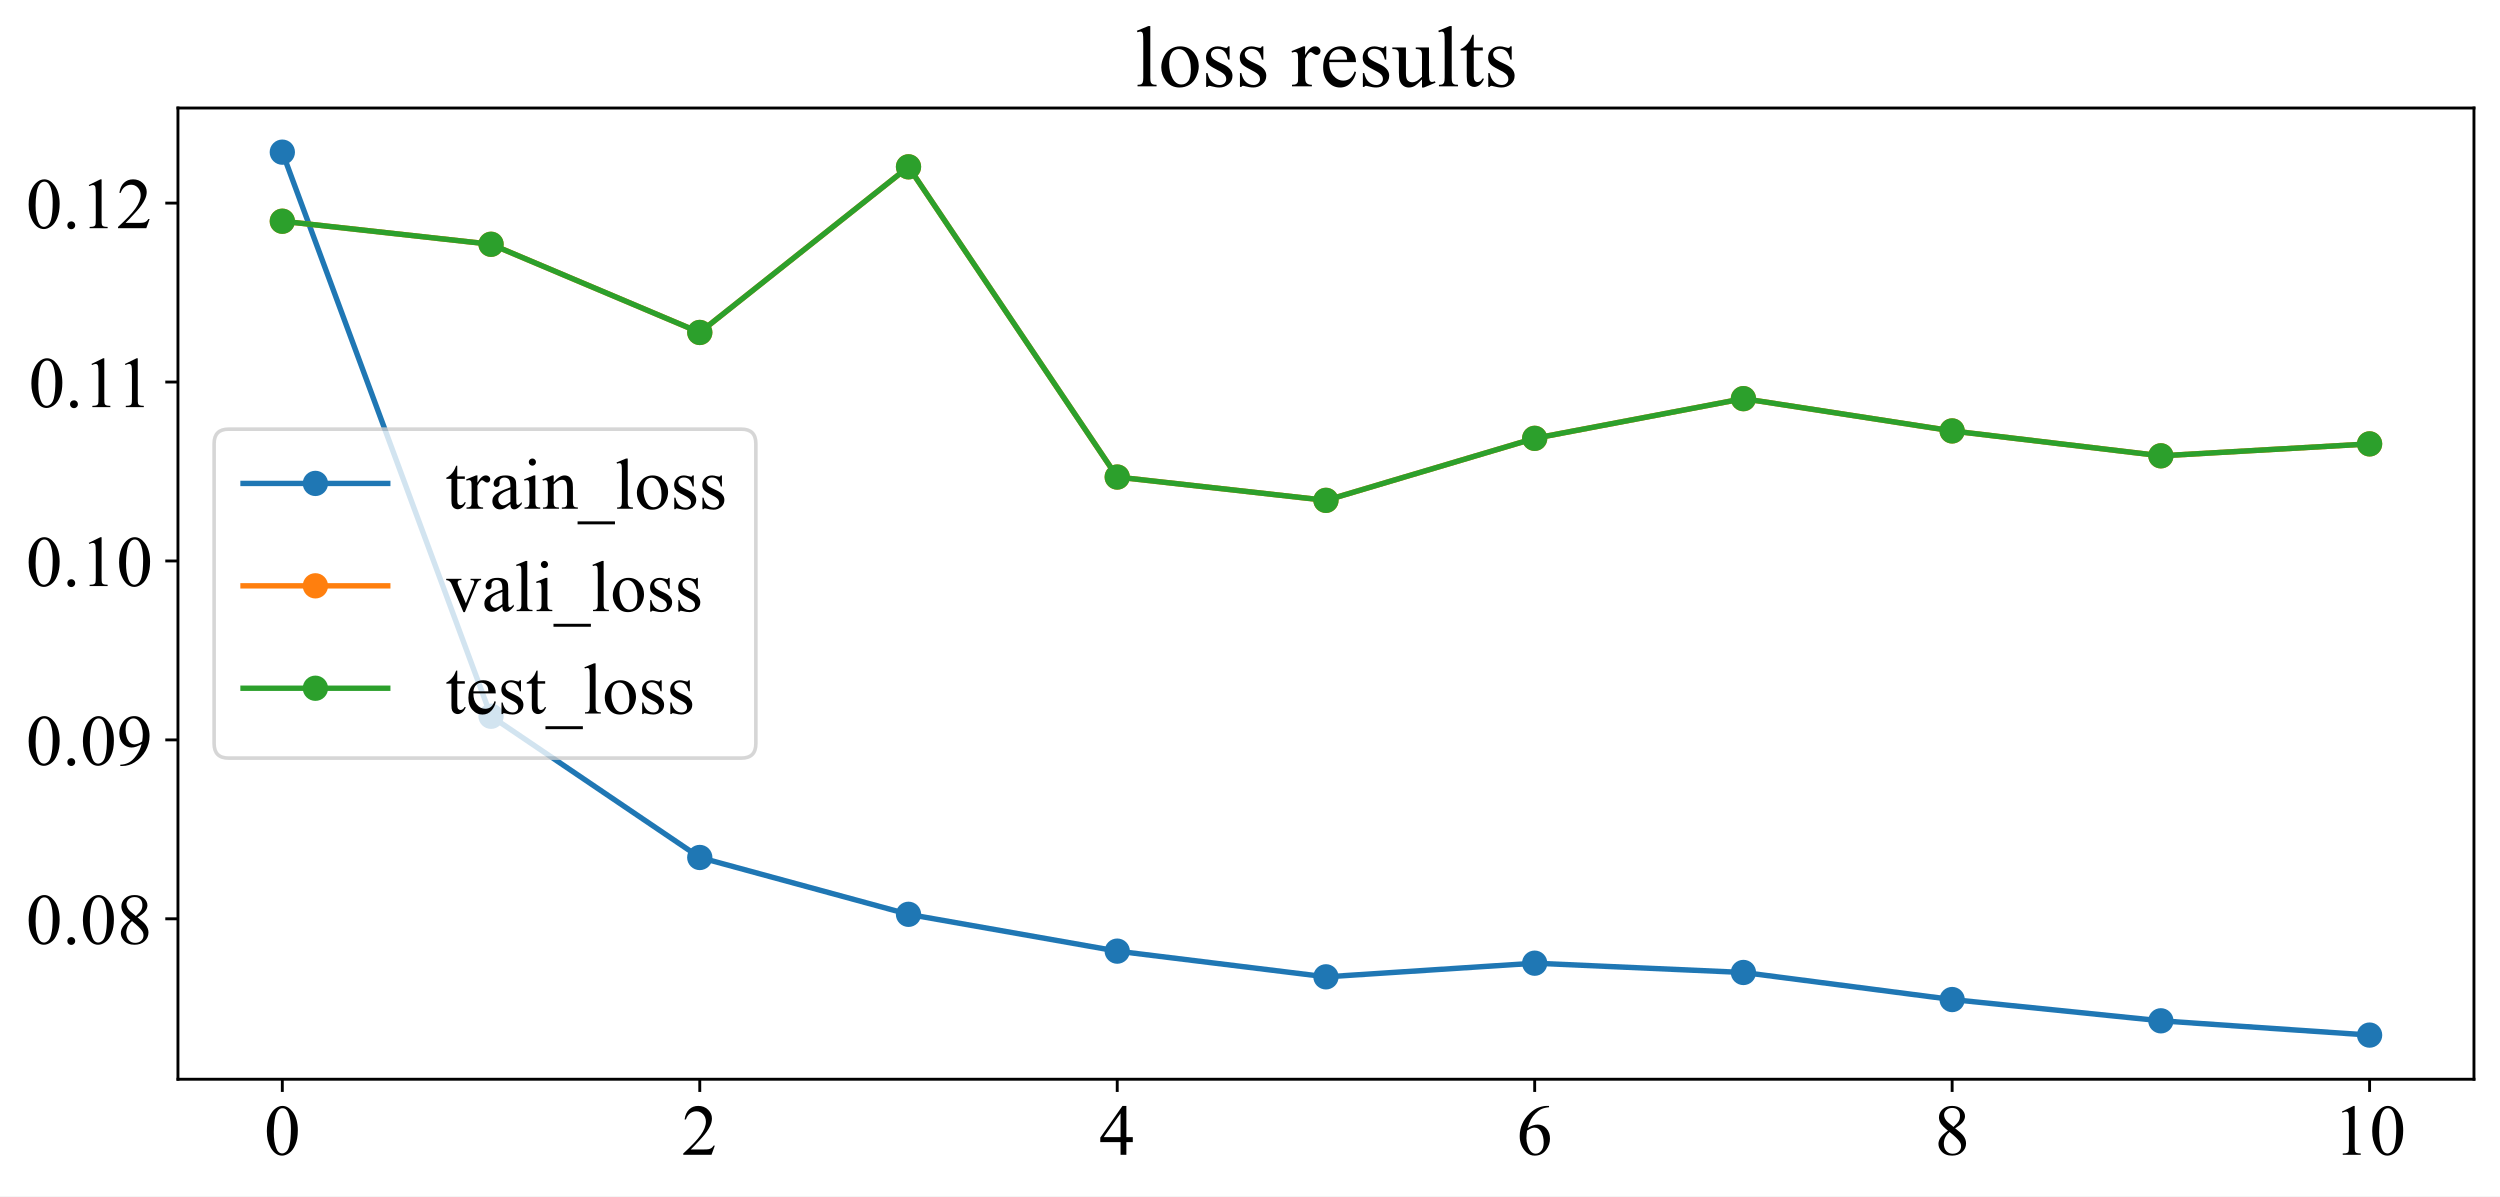
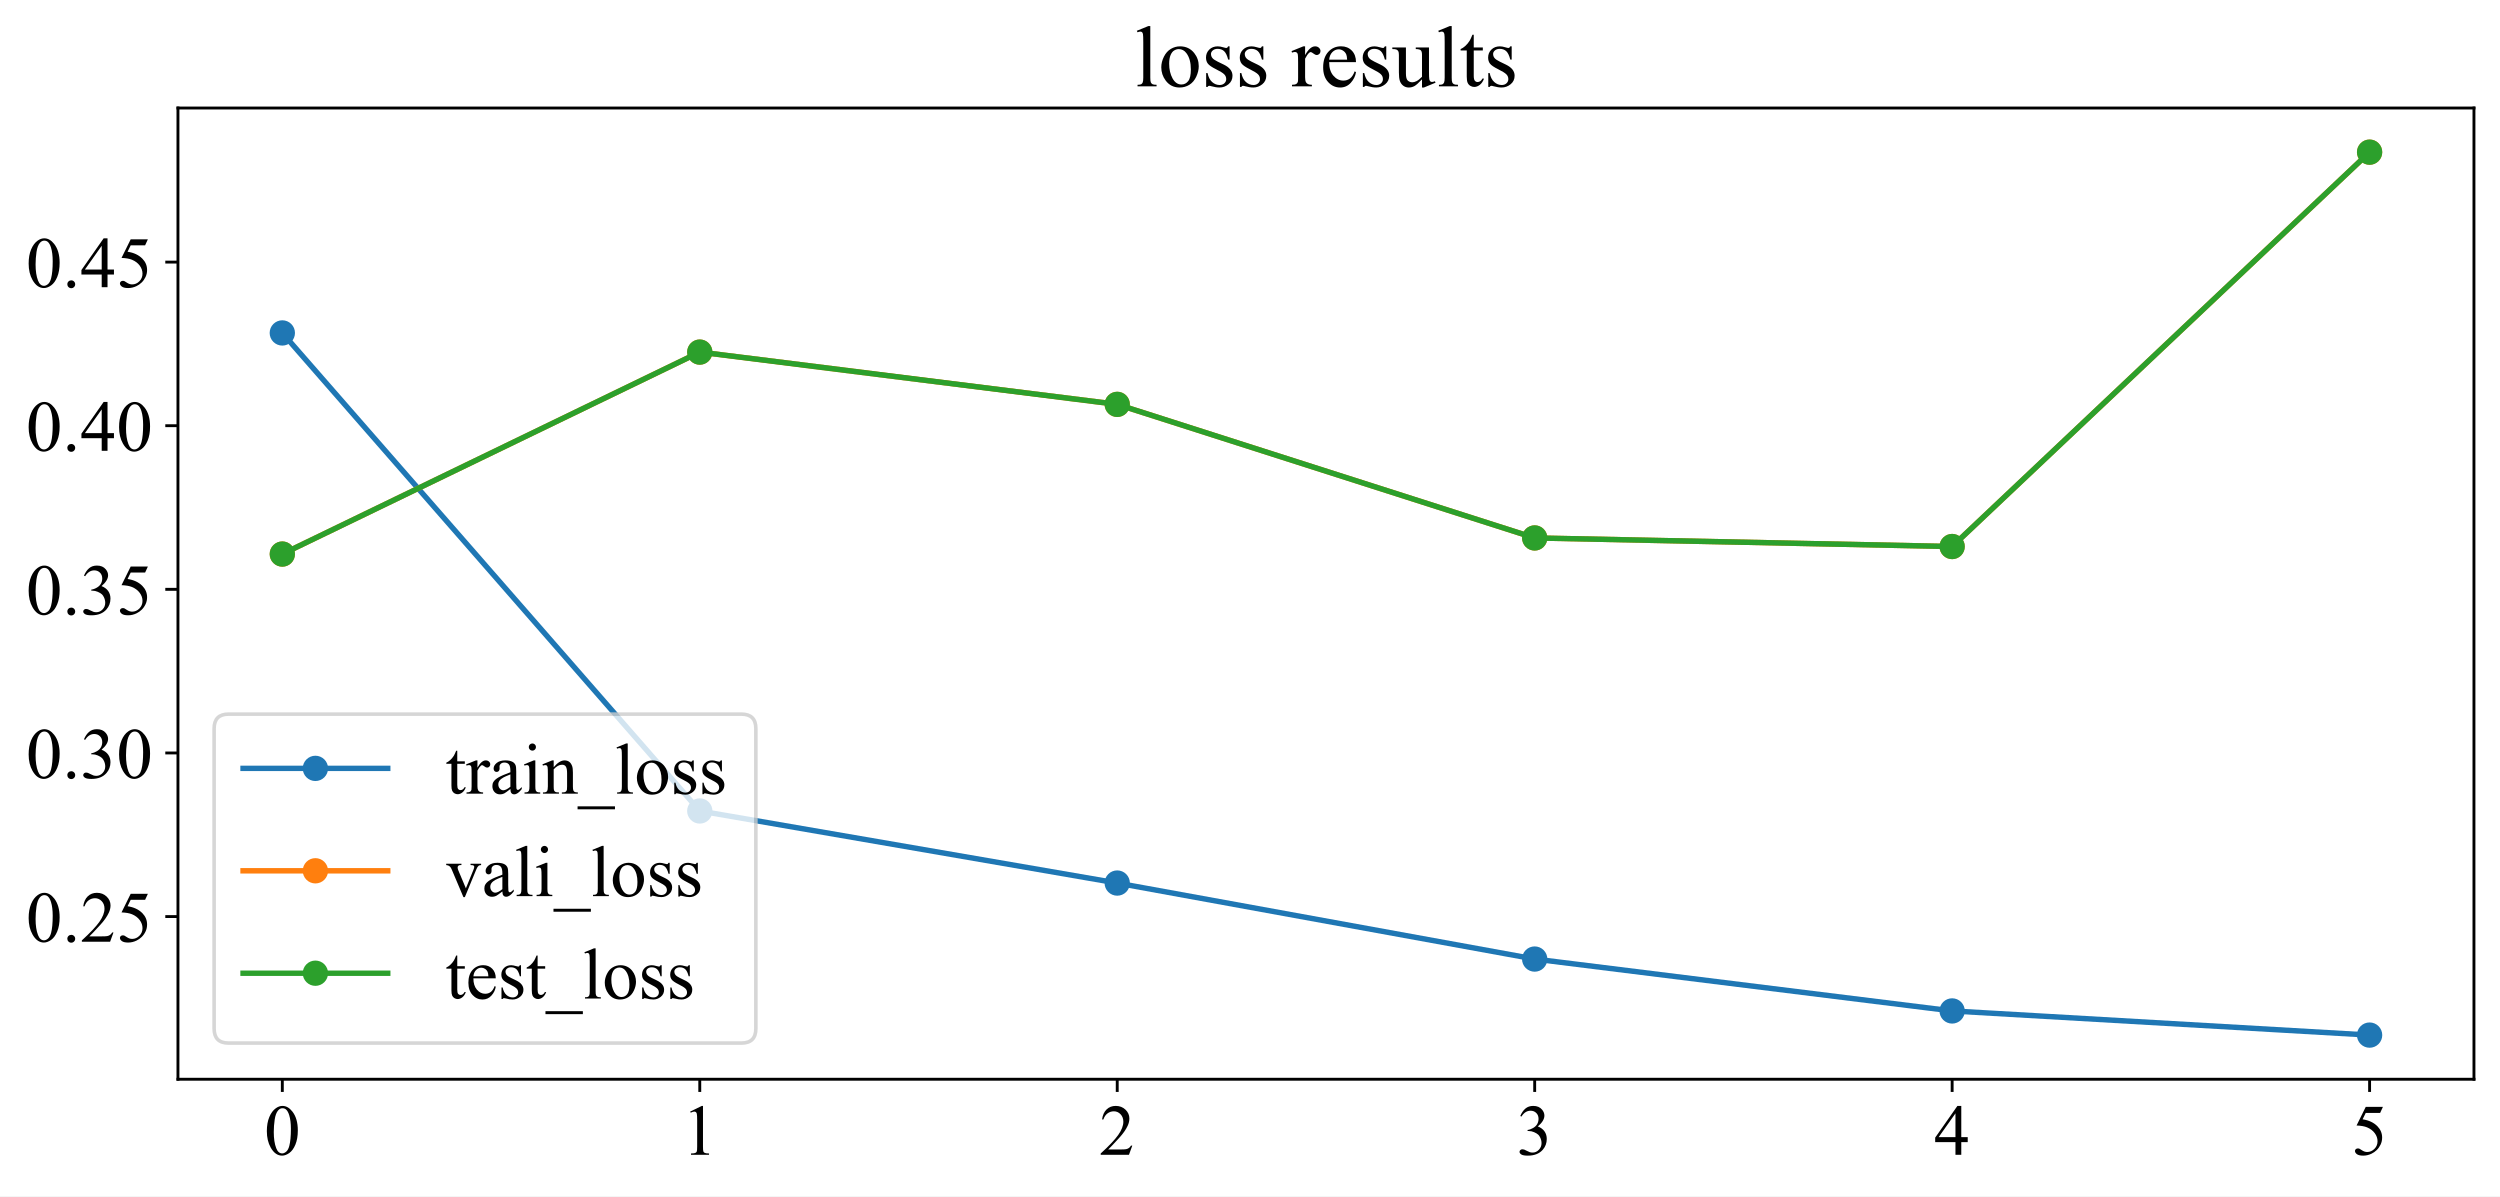
<svg xmlns="http://www.w3.org/2000/svg" xmlns:xlink="http://www.w3.org/1999/xlink" width="691.19pt" height="330.751pt" viewBox="0 0 691.19 330.751" version="1.1">
  <defs>
    <style type="text/css">*{stroke-linejoin: round; stroke-linecap: butt}</style>
  </defs>
  <g id="figure_1">
    <g id="patch_1">
      <path d="M 0 330.751  L 691.19 330.751  L 691.19 0  L 0 0  z " style="fill: #ffffff" />
    </g>
    <g id="axes_1">
      <g id="patch_2">
        <path d="M 49.2 298.385  L 683.99 298.385  L 683.99 29.865  L 49.2 29.865  z " style="fill: #ffffff" />
      </g>
      <g id="matplotlib.axis_1">
        <g id="xtick_1">
          <g id="line2d_1">
            <defs>
-               <path id="m8ac4f20c60" d="M 0 0  L 0 3.5  " style="stroke: #000000; stroke-width: 0.8" />
+               <path id="m1c786d5c17" d="M 0 0  L 0 3.5  " style="stroke: #000000; stroke-width: 0.8" />
            </defs>
            <g>
-               <use xlink:href="#m8ac4f20c60" x="78.054" y="298.385" style="stroke: #000000; stroke-width: 0.8" />
+               <use xlink:href="#m1c786d5c17" x="78.054" y="298.385" style="stroke: #000000; stroke-width: 0.8" />
            </g>
          </g>
          <g id="text_1">
            <g transform="translate(73.05409 319.2725) scale(0.2 -0.2)">
              <defs>
                <path id="TimesNewRomanPSMT-30" d="M 231 2094  Q 231 2819 450 3342  Q 669 3866 1031 4122  Q 1313 4325 1613 4325  Q 2100 4325 2488 3828  Q 2972 3213 2972 2159  Q 2972 1422 2759 906  Q 2547 391 2217 158  Q 1888 -75 1581 -75  Q 975 -75 572 641  Q 231 1244 231 2094  z M 844 2016  Q 844 1141 1059 588  Q 1238 122 1591 122  Q 1759 122 1940 273  Q 2122 425 2216 781  Q 2359 1319 2359 2297  Q 2359 3022 2209 3506  Q 2097 3866 1919 4016  Q 1791 4119 1609 4119  Q 1397 4119 1231 3928  Q 1006 3669 925 3112  Q 844 2556 844 2016  z " transform="scale(0.015625)" />
              </defs>
              <use xlink:href="#TimesNewRomanPSMT-30" />
            </g>
          </g>
        </g>
        <g id="xtick_2">
          <g id="line2d_2">
            <g>
-               <use xlink:href="#m8ac4f20c60" x="193.47" y="298.385" style="stroke: #000000; stroke-width: 0.8" />
+               <use xlink:href="#m1c786d5c17" x="193.47" y="298.385" style="stroke: #000000; stroke-width: 0.8" />
            </g>
          </g>
          <g id="text_2">
            <g transform="translate(188.4705 319.2725) scale(0.2 -0.2)">
              <defs>
-                 <path id="TimesNewRomanPSMT-32" d="M 2934 816  L 2638 0  L 138 0  L 138 116  Q 1241 1122 1691 1759  Q 2141 2397 2141 2925  Q 2141 3328 1894 3587  Q 1647 3847 1303 3847  Q 991 3847 742 3664  Q 494 3481 375 3128  L 259 3128  Q 338 3706 661 4015  Q 984 4325 1469 4325  Q 1984 4325 2329 3994  Q 2675 3663 2675 3213  Q 2675 2891 2525 2569  Q 2294 2063 1775 1497  Q 997 647 803 472  L 1909 472  Q 2247 472 2383 497  Q 2519 522 2628 598  Q 2738 675 2819 816  L 2934 816  z " transform="scale(0.015625)" />
-               </defs>
-               <use xlink:href="#TimesNewRomanPSMT-32" />
+                 <path id="TimesNewRomanPSMT-31" d="M 750 3822  L 1781 4325  L 1884 4325  L 1884 747  Q 1884 391 1914 303  Q 1944 216 2037 169  Q 2131 122 2419 116  L 2419 0  L 825 0  L 825 116  Q 1125 122 1212 167  Q 1300 213 1334 289  Q 1369 366 1369 747  L 1369 3034  Q 1369 3497 1338 3628  Q 1316 3728 1258 3775  Q 1200 3822 1119 3822  Q 1003 3822 797 3725  L 750 3822  z " transform="scale(0.015625)" />
+               </defs>
+               <use xlink:href="#TimesNewRomanPSMT-31" />
            </g>
          </g>
        </g>
        <g id="xtick_3">
          <g id="line2d_3">
            <g>
-               <use xlink:href="#m8ac4f20c60" x="308.887" y="298.385" style="stroke: #000000; stroke-width: 0.8" />
+               <use xlink:href="#m1c786d5c17" x="308.887" y="298.385" style="stroke: #000000; stroke-width: 0.8" />
            </g>
          </g>
          <g id="text_3">
            <g transform="translate(303.8868 319.2725) scale(0.2 -0.2)">
              <defs>
-                 <path id="TimesNewRomanPSMT-34" d="M 2978 1563  L 2978 1119  L 2409 1119  L 2409 0  L 1894 0  L 1894 1119  L 100 1119  L 100 1519  L 2066 4325  L 2409 4325  L 2409 1563  L 2978 1563  z M 1894 1563  L 1894 3666  L 406 1563  L 1894 1563  z " transform="scale(0.015625)" />
-               </defs>
-               <use xlink:href="#TimesNewRomanPSMT-34" />
+                 <path id="TimesNewRomanPSMT-32" d="M 2934 816  L 2638 0  L 138 0  L 138 116  Q 1241 1122 1691 1759  Q 2141 2397 2141 2925  Q 2141 3328 1894 3587  Q 1647 3847 1303 3847  Q 991 3847 742 3664  Q 494 3481 375 3128  L 259 3128  Q 338 3706 661 4015  Q 984 4325 1469 4325  Q 1984 4325 2329 3994  Q 2675 3663 2675 3213  Q 2675 2891 2525 2569  Q 2294 2063 1775 1497  Q 997 647 803 472  L 1909 472  Q 2247 472 2383 497  Q 2519 522 2628 598  Q 2738 675 2819 816  L 2934 816  z " transform="scale(0.015625)" />
+               </defs>
+               <use xlink:href="#TimesNewRomanPSMT-32" />
            </g>
          </g>
        </g>
        <g id="xtick_4">
          <g id="line2d_4">
            <g>
-               <use xlink:href="#m8ac4f20c60" x="424.303" y="298.385" style="stroke: #000000; stroke-width: 0.8" />
+               <use xlink:href="#m1c786d5c17" x="424.303" y="298.385" style="stroke: #000000; stroke-width: 0.8" />
            </g>
          </g>
          <g id="text_4">
            <g transform="translate(419.3032 319.2725) scale(0.2 -0.2)">
              <defs>
-                 <path id="TimesNewRomanPSMT-36" d="M 2869 4325  L 2869 4209  Q 2456 4169 2195 4045  Q 1934 3922 1679 3669  Q 1425 3416 1258 3105  Q 1091 2794 978 2366  Q 1428 2675 1881 2675  Q 2316 2675 2634 2325  Q 2953 1975 2953 1425  Q 2953 894 2631 456  Q 2244 -75 1606 -75  Q 1172 -75 869 213  Q 275 772 275 1663  Q 275 2231 503 2743  Q 731 3256 1154 3653  Q 1578 4050 1965 4187  Q 2353 4325 2688 4325  L 2869 4325  z M 925 2138  Q 869 1716 869 1456  Q 869 1156 980 804  Q 1091 453 1309 247  Q 1469 100 1697 100  Q 1969 100 2183 356  Q 2397 613 2397 1088  Q 2397 1622 2184 2012  Q 1972 2403 1581 2403  Q 1463 2403 1327 2353  Q 1191 2303 925 2138  z " transform="scale(0.015625)" />
-               </defs>
-               <use xlink:href="#TimesNewRomanPSMT-36" />
+                 <path id="TimesNewRomanPSMT-33" d="M 325 3431  Q 506 3859 782 4092  Q 1059 4325 1472 4325  Q 1981 4325 2253 3994  Q 2459 3747 2459 3466  Q 2459 3003 1878 2509  Q 2269 2356 2469 2072  Q 2669 1788 2669 1403  Q 2669 853 2319 450  Q 1863 -75 997 -75  Q 569 -75 414 31  Q 259 138 259 259  Q 259 350 332 419  Q 406 488 509 488  Q 588 488 669 463  Q 722 447 909 348  Q 1097 250 1169 231  Q 1284 197 1416 197  Q 1734 197 1970 444  Q 2206 691 2206 1028  Q 2206 1275 2097 1509  Q 2016 1684 1919 1775  Q 1784 1900 1550 2001  Q 1316 2103 1072 2103  L 972 2103  L 972 2197  Q 1219 2228 1467 2375  Q 1716 2522 1828 2728  Q 1941 2934 1941 3181  Q 1941 3503 1739 3701  Q 1538 3900 1238 3900  Q 753 3900 428 3381  L 325 3431  z " transform="scale(0.015625)" />
+               </defs>
+               <use xlink:href="#TimesNewRomanPSMT-33" />
            </g>
          </g>
        </g>
        <g id="xtick_5">
          <g id="line2d_5">
            <g>
-               <use xlink:href="#m8ac4f20c60" x="539.72" y="298.385" style="stroke: #000000; stroke-width: 0.8" />
+               <use xlink:href="#m1c786d5c17" x="539.72" y="298.385" style="stroke: #000000; stroke-width: 0.8" />
            </g>
          </g>
          <g id="text_5">
            <g transform="translate(534.7195 319.2725) scale(0.2 -0.2)">
              <defs>
-                 <path id="TimesNewRomanPSMT-38" d="M 1228 2134  Q 725 2547 579 2797  Q 434 3047 434 3316  Q 434 3728 753 4026  Q 1072 4325 1600 4325  Q 2113 4325 2425 4047  Q 2738 3769 2738 3413  Q 2738 3175 2569 2928  Q 2400 2681 1866 2347  Q 2416 1922 2594 1678  Q 2831 1359 2831 1006  Q 2831 559 2490 242  Q 2150 -75 1597 -75  Q 994 -75 656 303  Q 388 606 388 966  Q 388 1247 577 1523  Q 766 1800 1228 2134  z M 1719 2469  Q 2094 2806 2194 3001  Q 2294 3197 2294 3444  Q 2294 3772 2109 3958  Q 1925 4144 1606 4144  Q 1288 4144 1088 3959  Q 888 3775 888 3528  Q 888 3366 970 3203  Q 1053 3041 1206 2894  L 1719 2469  z M 1375 2016  Q 1116 1797 991 1539  Q 866 1281 866 981  Q 866 578 1086 336  Q 1306 94 1647 94  Q 1984 94 2187 284  Q 2391 475 2391 747  Q 2391 972 2272 1150  Q 2050 1481 1375 2016  z " transform="scale(0.015625)" />
-               </defs>
-               <use xlink:href="#TimesNewRomanPSMT-38" />
+                 <path id="TimesNewRomanPSMT-34" d="M 2978 1563  L 2978 1119  L 2409 1119  L 2409 0  L 1894 0  L 1894 1119  L 100 1119  L 100 1519  L 2066 4325  L 2409 4325  L 2409 1563  L 2978 1563  z M 1894 1563  L 1894 3666  L 406 1563  L 1894 1563  z " transform="scale(0.015625)" />
+               </defs>
+               <use xlink:href="#TimesNewRomanPSMT-34" />
            </g>
          </g>
        </g>
        <g id="xtick_6">
          <g id="line2d_6">
            <g>
-               <use xlink:href="#m8ac4f20c60" x="655.136" y="298.385" style="stroke: #000000; stroke-width: 0.8" />
+               <use xlink:href="#m1c786d5c17" x="655.136" y="298.385" style="stroke: #000000; stroke-width: 0.8" />
            </g>
          </g>
          <g id="text_6">
-             <g transform="translate(645.1359 319.2725) scale(0.2 -0.2)">
-               <defs>
-                 <path id="TimesNewRomanPSMT-31" d="M 750 3822  L 1781 4325  L 1884 4325  L 1884 747  Q 1884 391 1914 303  Q 1944 216 2037 169  Q 2131 122 2419 116  L 2419 0  L 825 0  L 825 116  Q 1125 122 1212 167  Q 1300 213 1334 289  Q 1369 366 1369 747  L 1369 3034  Q 1369 3497 1338 3628  Q 1316 3728 1258 3775  Q 1200 3822 1119 3822  Q 1003 3822 797 3725  L 750 3822  z " transform="scale(0.015625)" />
-               </defs>
-               <use xlink:href="#TimesNewRomanPSMT-31" />
-               <use xlink:href="#TimesNewRomanPSMT-30" x="50" />
+             <g transform="translate(650.1359 319.2725) scale(0.2 -0.2)">
+               <defs>
+                 <path id="TimesNewRomanPSMT-35" d="M 2778 4238  L 2534 3706  L 1259 3706  L 981 3138  Q 1809 3016 2294 2522  Q 2709 2097 2709 1522  Q 2709 1188 2573 903  Q 2438 619 2231 419  Q 2025 219 1772 97  Q 1413 -75 1034 -75  Q 653 -75 479 54  Q 306 184 306 341  Q 306 428 378 495  Q 450 563 559 563  Q 641 563 702 538  Q 763 513 909 409  Q 1144 247 1384 247  Q 1750 247 2026 523  Q 2303 800 2303 1197  Q 2303 1581 2056 1914  Q 1809 2247 1375 2428  Q 1034 2569 447 2591  L 1259 4238  L 2778 4238  z " transform="scale(0.015625)" />
+               </defs>
+               <use xlink:href="#TimesNewRomanPSMT-35" />
            </g>
          </g>
        </g>
      </g>
      <g id="matplotlib.axis_2">
        <g id="ytick_1">
          <g id="line2d_7">
            <defs>
-               <path id="m17ef4a6643" d="M 0 0  L -3.5 0  " style="stroke: #000000; stroke-width: 0.8" />
+               <path id="m2d3a112237" d="M 0 0  L -3.5 0  " style="stroke: #000000; stroke-width: 0.8" />
            </defs>
            <g>
-               <use xlink:href="#m17ef4a6643" x="49.2" y="254.027" style="stroke: #000000; stroke-width: 0.8" />
+               <use xlink:href="#m2d3a112237" x="49.2" y="253.414" style="stroke: #000000; stroke-width: 0.8" />
            </g>
          </g>
          <g id="text_7">
-             <g transform="translate(7.2 260.971) scale(0.2 -0.2)">
+             <g transform="translate(7.2 260.358) scale(0.2 -0.2)">
              <defs>
                <path id="TimesNewRomanPSMT-2e" d="M 800 606  Q 947 606 1047 504  Q 1147 403 1147 259  Q 1147 116 1045 14  Q 944 -88 800 -88  Q 656 -88 554 14  Q 453 116 453 259  Q 453 406 554 506  Q 656 606 800 606  z " transform="scale(0.015625)" />
              </defs>
              <use xlink:href="#TimesNewRomanPSMT-30" />
              <use xlink:href="#TimesNewRomanPSMT-2e" x="50" />
-               <use xlink:href="#TimesNewRomanPSMT-30" x="75" />
-               <use xlink:href="#TimesNewRomanPSMT-38" x="125" />
+               <use xlink:href="#TimesNewRomanPSMT-32" x="75" />
+               <use xlink:href="#TimesNewRomanPSMT-35" x="125" />
            </g>
          </g>
        </g>
        <g id="ytick_2">
          <g id="line2d_8">
            <g>
-               <use xlink:href="#m17ef4a6643" x="49.2" y="204.559" style="stroke: #000000; stroke-width: 0.8" />
+               <use xlink:href="#m2d3a112237" x="49.2" y="208.176" style="stroke: #000000; stroke-width: 0.8" />
            </g>
          </g>
          <g id="text_8">
-             <g transform="translate(7.2 211.5031) scale(0.2 -0.2)">
-               <defs>
-                 <path id="TimesNewRomanPSMT-39" d="M 338 -88  L 338 28  Q 744 34 1094 217  Q 1444 400 1770 856  Q 2097 1313 2225 1859  Q 1734 1544 1338 1544  Q 891 1544 572 1889  Q 253 2234 253 2806  Q 253 3363 572 3797  Q 956 4325 1575 4325  Q 2097 4325 2469 3894  Q 2925 3359 2925 2575  Q 2925 1869 2578 1258  Q 2231 647 1613 244  Q 1109 -88 516 -88  L 338 -88  z M 2275 2091  Q 2331 2497 2331 2741  Q 2331 3044 2228 3395  Q 2125 3747 1936 3934  Q 1747 4122 1506 4122  Q 1228 4122 1018 3872  Q 809 3622 809 3128  Q 809 2469 1088 2097  Q 1291 1828 1588 1828  Q 1731 1828 1928 1897  Q 2125 1966 2275 2091  z " transform="scale(0.015625)" />
-               </defs>
-               <use xlink:href="#TimesNewRomanPSMT-30" />
-               <use xlink:href="#TimesNewRomanPSMT-2e" x="50" />
-               <use xlink:href="#TimesNewRomanPSMT-30" x="75" />
-               <use xlink:href="#TimesNewRomanPSMT-39" x="125" />
+             <g transform="translate(7.2 215.1196) scale(0.2 -0.2)">
+               <use xlink:href="#TimesNewRomanPSMT-30" />
+               <use xlink:href="#TimesNewRomanPSMT-2e" x="50" />
+               <use xlink:href="#TimesNewRomanPSMT-33" x="75" />
+               <use xlink:href="#TimesNewRomanPSMT-30" x="125" />
            </g>
          </g>
        </g>
        <g id="ytick_3">
          <g id="line2d_9">
            <g>
-               <use xlink:href="#m17ef4a6643" x="49.2" y="155.091" style="stroke: #000000; stroke-width: 0.8" />
+               <use xlink:href="#m2d3a112237" x="49.2" y="162.937" style="stroke: #000000; stroke-width: 0.8" />
            </g>
          </g>
          <g id="text_9">
-             <g transform="translate(7.2 162.0352) scale(0.2 -0.2)">
-               <use xlink:href="#TimesNewRomanPSMT-30" />
-               <use xlink:href="#TimesNewRomanPSMT-2e" x="50" />
-               <use xlink:href="#TimesNewRomanPSMT-31" x="75" />
-               <use xlink:href="#TimesNewRomanPSMT-30" x="125" />
+             <g transform="translate(7.2 169.8811) scale(0.2 -0.2)">
+               <use xlink:href="#TimesNewRomanPSMT-30" />
+               <use xlink:href="#TimesNewRomanPSMT-2e" x="50" />
+               <use xlink:href="#TimesNewRomanPSMT-33" x="75" />
+               <use xlink:href="#TimesNewRomanPSMT-35" x="125" />
            </g>
          </g>
        </g>
        <g id="ytick_4">
          <g id="line2d_10">
            <g>
-               <use xlink:href="#m17ef4a6643" x="49.2" y="105.624" style="stroke: #000000; stroke-width: 0.8" />
+               <use xlink:href="#m2d3a112237" x="49.2" y="117.699" style="stroke: #000000; stroke-width: 0.8" />
            </g>
          </g>
          <g id="text_10">
-             <g transform="translate(7.95 112.5673) scale(0.2 -0.2)">
-               <use xlink:href="#TimesNewRomanPSMT-30" />
-               <use xlink:href="#TimesNewRomanPSMT-2e" x="50" />
-               <use xlink:href="#TimesNewRomanPSMT-31" x="75" />
-               <use xlink:href="#TimesNewRomanPSMT-31" x="121.25" />
+             <g transform="translate(7.2 124.6427) scale(0.2 -0.2)">
+               <use xlink:href="#TimesNewRomanPSMT-30" />
+               <use xlink:href="#TimesNewRomanPSMT-2e" x="50" />
+               <use xlink:href="#TimesNewRomanPSMT-34" x="75" />
+               <use xlink:href="#TimesNewRomanPSMT-30" x="125" />
            </g>
          </g>
        </g>
        <g id="ytick_5">
          <g id="line2d_11">
            <g>
-               <use xlink:href="#m17ef4a6643" x="49.2" y="56.156" style="stroke: #000000; stroke-width: 0.8" />
+               <use xlink:href="#m2d3a112237" x="49.2" y="72.46" style="stroke: #000000; stroke-width: 0.8" />
            </g>
          </g>
          <g id="text_11">
-             <g transform="translate(7.2 63.09942) scale(0.2 -0.2)">
-               <use xlink:href="#TimesNewRomanPSMT-30" />
-               <use xlink:href="#TimesNewRomanPSMT-2e" x="50" />
-               <use xlink:href="#TimesNewRomanPSMT-31" x="75" />
-               <use xlink:href="#TimesNewRomanPSMT-32" x="125" />
+             <g transform="translate(7.2 79.40424) scale(0.2 -0.2)">
+               <use xlink:href="#TimesNewRomanPSMT-30" />
+               <use xlink:href="#TimesNewRomanPSMT-2e" x="50" />
+               <use xlink:href="#TimesNewRomanPSMT-34" x="75" />
+               <use xlink:href="#TimesNewRomanPSMT-35" x="125" />
            </g>
          </g>
        </g>
      </g>
      <g id="line2d_12">
-         <path d="M 78.054 42.07  L 135.762 198.028  L 193.47 237.073  L 251.179 252.786  L 308.887 262.968  L 366.595 270.073  L 424.303 266.299  L 482.011 268.866  L 539.72 276.352  L 597.428 282.231  L 655.136 286.18  " clip-path="url(#ped1fd9d33b)" style="fill: none; stroke: #1f77b4; stroke-width: 1.5; stroke-linecap: square" />
+         <path d="M 78.054 92.05  L 193.47 224.213  L 308.887 244.143  L 424.303 265.156  L 539.72 279.502  L 655.136 286.18  " clip-path="url(#pda6dd7db0f)" style="fill: none; stroke: #1f77b4; stroke-width: 1.5; stroke-linecap: square" />
        <defs>
-           <path id="m91ecb3a653" d="M 0 3  C 0.796 3 1.559 2.684 2.121 2.121  C 2.684 1.559 3 0.796 3 0  C 3 -0.796 2.684 -1.559 2.121 -2.121  C 1.559 -2.684 0.796 -3 0 -3  C -0.796 -3 -1.559 -2.684 -2.121 -2.121  C -2.684 -1.559 -3 -0.796 -3 0  C -3 0.796 -2.684 1.559 -2.121 2.121  C -1.559 2.684 -0.796 3 0 3  z " style="stroke: #1f77b4" />
+           <path id="m8bd1893f29" d="M 0 3  C 0.796 3 1.559 2.684 2.121 2.121  C 2.684 1.559 3 0.796 3 0  C 3 -0.796 2.684 -1.559 2.121 -2.121  C 1.559 -2.684 0.796 -3 0 -3  C -0.796 -3 -1.559 -2.684 -2.121 -2.121  C -2.684 -1.559 -3 -0.796 -3 0  C -3 0.796 -2.684 1.559 -2.121 2.121  C -1.559 2.684 -0.796 3 0 3  z " style="stroke: #1f77b4" />
        </defs>
-         <g clip-path="url(#ped1fd9d33b)">
-           <use xlink:href="#m91ecb3a653" x="78.054" y="42.07" style="fill: #1f77b4; stroke: #1f77b4" />
-           <use xlink:href="#m91ecb3a653" x="135.762" y="198.028" style="fill: #1f77b4; stroke: #1f77b4" />
-           <use xlink:href="#m91ecb3a653" x="193.47" y="237.073" style="fill: #1f77b4; stroke: #1f77b4" />
-           <use xlink:href="#m91ecb3a653" x="251.179" y="252.786" style="fill: #1f77b4; stroke: #1f77b4" />
-           <use xlink:href="#m91ecb3a653" x="308.887" y="262.968" style="fill: #1f77b4; stroke: #1f77b4" />
-           <use xlink:href="#m91ecb3a653" x="366.595" y="270.073" style="fill: #1f77b4; stroke: #1f77b4" />
-           <use xlink:href="#m91ecb3a653" x="424.303" y="266.299" style="fill: #1f77b4; stroke: #1f77b4" />
-           <use xlink:href="#m91ecb3a653" x="482.011" y="268.866" style="fill: #1f77b4; stroke: #1f77b4" />
-           <use xlink:href="#m91ecb3a653" x="539.72" y="276.352" style="fill: #1f77b4; stroke: #1f77b4" />
-           <use xlink:href="#m91ecb3a653" x="597.428" y="282.231" style="fill: #1f77b4; stroke: #1f77b4" />
-           <use xlink:href="#m91ecb3a653" x="655.136" y="286.18" style="fill: #1f77b4; stroke: #1f77b4" />
+         <g clip-path="url(#pda6dd7db0f)">
+           <use xlink:href="#m8bd1893f29" x="78.054" y="92.05" style="fill: #1f77b4; stroke: #1f77b4" />
+           <use xlink:href="#m8bd1893f29" x="193.47" y="224.213" style="fill: #1f77b4; stroke: #1f77b4" />
+           <use xlink:href="#m8bd1893f29" x="308.887" y="244.143" style="fill: #1f77b4; stroke: #1f77b4" />
+           <use xlink:href="#m8bd1893f29" x="424.303" y="265.156" style="fill: #1f77b4; stroke: #1f77b4" />
+           <use xlink:href="#m8bd1893f29" x="539.72" y="279.502" style="fill: #1f77b4; stroke: #1f77b4" />
+           <use xlink:href="#m8bd1893f29" x="655.136" y="286.18" style="fill: #1f77b4; stroke: #1f77b4" />
        </g>
      </g>
      <g id="line2d_13">
-         <path d="M 78.054 61.165  L 135.762 67.537  L 193.47 91.917  L 251.179 46.123  L 308.887 131.892  L 366.595 138.336  L 424.303 121.189  L 482.011 110.217  L 539.72 119.14  L 597.428 126.021  L 655.136 122.722  " clip-path="url(#ped1fd9d33b)" style="fill: none; stroke: #ff7f0e; stroke-width: 1.5; stroke-linecap: square" />
+         <path d="M 78.054 153.185  L 193.47 97.347  L 308.887 111.8  L 424.303 148.729  L 539.72 151.1  L 655.136 42.07  " clip-path="url(#pda6dd7db0f)" style="fill: none; stroke: #ff7f0e; stroke-width: 1.5; stroke-linecap: square" />
        <defs>
-           <path id="m1f85c8f837" d="M 0 3  C 0.796 3 1.559 2.684 2.121 2.121  C 2.684 1.559 3 0.796 3 0  C 3 -0.796 2.684 -1.559 2.121 -2.121  C 1.559 -2.684 0.796 -3 0 -3  C -0.796 -3 -1.559 -2.684 -2.121 -2.121  C -2.684 -1.559 -3 -0.796 -3 0  C -3 0.796 -2.684 1.559 -2.121 2.121  C -1.559 2.684 -0.796 3 0 3  z " style="stroke: #ff7f0e" />
+           <path id="mf56a1e34c3" d="M 0 3  C 0.796 3 1.559 2.684 2.121 2.121  C 2.684 1.559 3 0.796 3 0  C 3 -0.796 2.684 -1.559 2.121 -2.121  C 1.559 -2.684 0.796 -3 0 -3  C -0.796 -3 -1.559 -2.684 -2.121 -2.121  C -2.684 -1.559 -3 -0.796 -3 0  C -3 0.796 -2.684 1.559 -2.121 2.121  C -1.559 2.684 -0.796 3 0 3  z " style="stroke: #ff7f0e" />
        </defs>
-         <g clip-path="url(#ped1fd9d33b)">
-           <use xlink:href="#m1f85c8f837" x="78.054" y="61.165" style="fill: #ff7f0e; stroke: #ff7f0e" />
-           <use xlink:href="#m1f85c8f837" x="135.762" y="67.537" style="fill: #ff7f0e; stroke: #ff7f0e" />
-           <use xlink:href="#m1f85c8f837" x="193.47" y="91.917" style="fill: #ff7f0e; stroke: #ff7f0e" />
-           <use xlink:href="#m1f85c8f837" x="251.179" y="46.123" style="fill: #ff7f0e; stroke: #ff7f0e" />
-           <use xlink:href="#m1f85c8f837" x="308.887" y="131.892" style="fill: #ff7f0e; stroke: #ff7f0e" />
-           <use xlink:href="#m1f85c8f837" x="366.595" y="138.336" style="fill: #ff7f0e; stroke: #ff7f0e" />
-           <use xlink:href="#m1f85c8f837" x="424.303" y="121.189" style="fill: #ff7f0e; stroke: #ff7f0e" />
-           <use xlink:href="#m1f85c8f837" x="482.011" y="110.217" style="fill: #ff7f0e; stroke: #ff7f0e" />
-           <use xlink:href="#m1f85c8f837" x="539.72" y="119.14" style="fill: #ff7f0e; stroke: #ff7f0e" />
-           <use xlink:href="#m1f85c8f837" x="597.428" y="126.021" style="fill: #ff7f0e; stroke: #ff7f0e" />
-           <use xlink:href="#m1f85c8f837" x="655.136" y="122.722" style="fill: #ff7f0e; stroke: #ff7f0e" />
+         <g clip-path="url(#pda6dd7db0f)">
+           <use xlink:href="#mf56a1e34c3" x="78.054" y="153.185" style="fill: #ff7f0e; stroke: #ff7f0e" />
+           <use xlink:href="#mf56a1e34c3" x="193.47" y="97.347" style="fill: #ff7f0e; stroke: #ff7f0e" />
+           <use xlink:href="#mf56a1e34c3" x="308.887" y="111.8" style="fill: #ff7f0e; stroke: #ff7f0e" />
+           <use xlink:href="#mf56a1e34c3" x="424.303" y="148.729" style="fill: #ff7f0e; stroke: #ff7f0e" />
+           <use xlink:href="#mf56a1e34c3" x="539.72" y="151.1" style="fill: #ff7f0e; stroke: #ff7f0e" />
+           <use xlink:href="#mf56a1e34c3" x="655.136" y="42.07" style="fill: #ff7f0e; stroke: #ff7f0e" />
        </g>
      </g>
      <g id="line2d_14">
-         <path d="M 78.054 61.165  L 135.762 67.537  L 193.47 91.917  L 251.179 46.123  L 308.887 131.892  L 366.595 138.336  L 424.303 121.189  L 482.011 110.217  L 539.72 119.14  L 597.428 126.021  L 655.136 122.722  " clip-path="url(#ped1fd9d33b)" style="fill: none; stroke: #2ca02c; stroke-width: 1.5; stroke-linecap: square" />
+         <path d="M 78.054 153.185  L 193.47 97.347  L 308.887 111.8  L 424.303 148.729  L 539.72 151.1  L 655.136 42.07  " clip-path="url(#pda6dd7db0f)" style="fill: none; stroke: #2ca02c; stroke-width: 1.5; stroke-linecap: square" />
        <defs>
-           <path id="m71908206e8" d="M 0 3  C 0.796 3 1.559 2.684 2.121 2.121  C 2.684 1.559 3 0.796 3 0  C 3 -0.796 2.684 -1.559 2.121 -2.121  C 1.559 -2.684 0.796 -3 0 -3  C -0.796 -3 -1.559 -2.684 -2.121 -2.121  C -2.684 -1.559 -3 -0.796 -3 0  C -3 0.796 -2.684 1.559 -2.121 2.121  C -1.559 2.684 -0.796 3 0 3  z " style="stroke: #2ca02c" />
+           <path id="me7b0ec1af9" d="M 0 3  C 0.796 3 1.559 2.684 2.121 2.121  C 2.684 1.559 3 0.796 3 0  C 3 -0.796 2.684 -1.559 2.121 -2.121  C 1.559 -2.684 0.796 -3 0 -3  C -0.796 -3 -1.559 -2.684 -2.121 -2.121  C -2.684 -1.559 -3 -0.796 -3 0  C -3 0.796 -2.684 1.559 -2.121 2.121  C -1.559 2.684 -0.796 3 0 3  z " style="stroke: #2ca02c" />
        </defs>
-         <g clip-path="url(#ped1fd9d33b)">
-           <use xlink:href="#m71908206e8" x="78.054" y="61.165" style="fill: #2ca02c; stroke: #2ca02c" />
-           <use xlink:href="#m71908206e8" x="135.762" y="67.537" style="fill: #2ca02c; stroke: #2ca02c" />
-           <use xlink:href="#m71908206e8" x="193.47" y="91.917" style="fill: #2ca02c; stroke: #2ca02c" />
-           <use xlink:href="#m71908206e8" x="251.179" y="46.123" style="fill: #2ca02c; stroke: #2ca02c" />
-           <use xlink:href="#m71908206e8" x="308.887" y="131.892" style="fill: #2ca02c; stroke: #2ca02c" />
-           <use xlink:href="#m71908206e8" x="366.595" y="138.336" style="fill: #2ca02c; stroke: #2ca02c" />
-           <use xlink:href="#m71908206e8" x="424.303" y="121.189" style="fill: #2ca02c; stroke: #2ca02c" />
-           <use xlink:href="#m71908206e8" x="482.011" y="110.217" style="fill: #2ca02c; stroke: #2ca02c" />
-           <use xlink:href="#m71908206e8" x="539.72" y="119.14" style="fill: #2ca02c; stroke: #2ca02c" />
-           <use xlink:href="#m71908206e8" x="597.428" y="126.021" style="fill: #2ca02c; stroke: #2ca02c" />
-           <use xlink:href="#m71908206e8" x="655.136" y="122.722" style="fill: #2ca02c; stroke: #2ca02c" />
+         <g clip-path="url(#pda6dd7db0f)">
+           <use xlink:href="#me7b0ec1af9" x="78.054" y="153.185" style="fill: #2ca02c; stroke: #2ca02c" />
+           <use xlink:href="#me7b0ec1af9" x="193.47" y="97.347" style="fill: #2ca02c; stroke: #2ca02c" />
+           <use xlink:href="#me7b0ec1af9" x="308.887" y="111.8" style="fill: #2ca02c; stroke: #2ca02c" />
+           <use xlink:href="#me7b0ec1af9" x="424.303" y="148.729" style="fill: #2ca02c; stroke: #2ca02c" />
+           <use xlink:href="#me7b0ec1af9" x="539.72" y="151.1" style="fill: #2ca02c; stroke: #2ca02c" />
+           <use xlink:href="#me7b0ec1af9" x="655.136" y="42.07" style="fill: #2ca02c; stroke: #2ca02c" />
        </g>
      </g>
      <g id="patch_3">
        <path d="M 49.2 298.385  L 49.2 29.865  " style="fill: none; stroke: #000000; stroke-width: 0.8; stroke-linejoin: miter; stroke-linecap: square" />
      </g>
      <g id="patch_4">
        <path d="M 683.99 298.385  L 683.99 29.865  " style="fill: none; stroke: #000000; stroke-width: 0.8; stroke-linejoin: miter; stroke-linecap: square" />
      </g>
      <g id="patch_5">
        <path d="M 49.2 298.385  L 683.99 298.385  " style="fill: none; stroke: #000000; stroke-width: 0.8; stroke-linejoin: miter; stroke-linecap: square" />
      </g>
      <g id="patch_6">
        <path d="M 49.2 29.865  L 683.99 29.865  " style="fill: none; stroke: #000000; stroke-width: 0.8; stroke-linejoin: miter; stroke-linecap: square" />
      </g>
      <g id="text_12">
        <g transform="translate(313.5888 23.865) scale(0.24 -0.24)">
          <defs>
            <path id="TimesNewRomanPSMT-6c" d="M 1184 4444  L 1184 647  Q 1184 378 1223 290  Q 1263 203 1344 158  Q 1425 113 1647 113  L 1647 0  L 244 0  L 244 113  Q 441 113 512 153  Q 584 194 625 287  Q 666 381 666 647  L 666 3247  Q 666 3731 644 3842  Q 622 3953 573 3993  Q 525 4034 450 4034  Q 369 4034 244 3984  L 191 4094  L 1044 4444  L 1184 4444  z " transform="scale(0.015625)" />
            <path id="TimesNewRomanPSMT-6f" d="M 1600 2947  Q 2250 2947 2644 2453  Q 2978 2031 2978 1484  Q 2978 1100 2793 706  Q 2609 313 2286 112  Q 1963 -88 1566 -88  Q 919 -88 538 428  Q 216 863 216 1403  Q 216 1797 411 2186  Q 606 2575 925 2761  Q 1244 2947 1600 2947  z M 1503 2744  Q 1338 2744 1170 2645  Q 1003 2547 900 2300  Q 797 2053 797 1666  Q 797 1041 1045 587  Q 1294 134 1700 134  Q 2003 134 2200 384  Q 2397 634 2397 1244  Q 2397 2006 2069 2444  Q 1847 2744 1503 2744  z " transform="scale(0.015625)" />
            <path id="TimesNewRomanPSMT-73" d="M 2050 2947  L 2050 1972  L 1947 1972  Q 1828 2431 1642 2597  Q 1456 2763 1169 2763  Q 950 2763 815 2647  Q 681 2531 681 2391  Q 681 2216 781 2091  Q 878 1963 1175 1819  L 1631 1597  Q 2266 1288 2266 781  Q 2266 391 1970 151  Q 1675 -88 1309 -88  Q 1047 -88 709 6  Q 606 38 541 38  Q 469 38 428 -44  L 325 -44  L 325 978  L 428 978  Q 516 541 762 319  Q 1009 97 1316 97  Q 1531 97 1667 223  Q 1803 350 1803 528  Q 1803 744 1651 891  Q 1500 1038 1047 1263  Q 594 1488 453 1669  Q 313 1847 313 2119  Q 313 2472 555 2709  Q 797 2947 1181 2947  Q 1350 2947 1591 2875  Q 1750 2828 1803 2828  Q 1853 2828 1881 2850  Q 1909 2872 1947 2947  L 2050 2947  z " transform="scale(0.015625)" />
            <path id="TimesNewRomanPSMT-20" transform="scale(0.015625)" />
            <path id="TimesNewRomanPSMT-72" d="M 1038 2947  L 1038 2303  Q 1397 2947 1775 2947  Q 1947 2947 2059 2842  Q 2172 2738 2172 2600  Q 2172 2478 2090 2393  Q 2009 2309 1897 2309  Q 1788 2309 1652 2417  Q 1516 2525 1450 2525  Q 1394 2525 1328 2463  Q 1188 2334 1038 2041  L 1038 669  Q 1038 431 1097 309  Q 1138 225 1241 169  Q 1344 113 1538 113  L 1538 0  L 72 0  L 72 113  Q 291 113 397 181  Q 475 231 506 341  Q 522 394 522 644  L 522 1753  Q 522 2253 501 2348  Q 481 2444 426 2487  Q 372 2531 291 2531  Q 194 2531 72 2484  L 41 2597  L 906 2947  L 1038 2947  z " transform="scale(0.015625)" />
            <path id="TimesNewRomanPSMT-65" d="M 681 1784  Q 678 1147 991 784  Q 1303 422 1725 422  Q 2006 422 2214 576  Q 2422 731 2563 1106  L 2659 1044  Q 2594 616 2278 264  Q 1963 -88 1488 -88  Q 972 -88 605 314  Q 238 716 238 1394  Q 238 2128 614 2539  Q 991 2950 1559 2950  Q 2041 2950 2350 2633  Q 2659 2316 2659 1784  L 681 1784  z M 681 1966  L 2006 1966  Q 1991 2241 1941 2353  Q 1863 2528 1708 2628  Q 1553 2728 1384 2728  Q 1125 2728 920 2526  Q 716 2325 681 1966  z " transform="scale(0.015625)" />
            <path id="TimesNewRomanPSMT-75" d="M 2709 2863  L 2709 1128  Q 2709 631 2732 520  Q 2756 409 2807 365  Q 2859 322 2928 322  Q 3025 322 3147 375  L 3191 266  L 2334 -88  L 2194 -88  L 2194 519  Q 1825 119 1631 15  Q 1438 -88 1222 -88  Q 981 -88 804 51  Q 628 191 559 409  Q 491 628 491 1028  L 491 2306  Q 491 2509 447 2587  Q 403 2666 317 2708  Q 231 2750 6 2747  L 6 2863  L 1009 2863  L 1009 947  Q 1009 547 1148 422  Q 1288 297 1484 297  Q 1619 297 1789 381  Q 1959 466 2194 703  L 2194 2325  Q 2194 2569 2105 2655  Q 2016 2741 1734 2747  L 1734 2863  L 2709 2863  z " transform="scale(0.015625)" />
            <path id="TimesNewRomanPSMT-74" d="M 1031 3803  L 1031 2863  L 1700 2863  L 1700 2644  L 1031 2644  L 1031 788  Q 1031 509 1111 412  Q 1191 316 1316 316  Q 1419 316 1516 380  Q 1613 444 1666 569  L 1788 569  Q 1678 263 1478 108  Q 1278 -47 1066 -47  Q 922 -47 784 33  Q 647 113 581 261  Q 516 409 516 719  L 516 2644  L 63 2644  L 63 2747  Q 234 2816 414 2980  Q 594 3144 734 3369  Q 806 3488 934 3803  L 1031 3803  z " transform="scale(0.015625)" />
          </defs>
          <use xlink:href="#TimesNewRomanPSMT-6c" />
          <use xlink:href="#TimesNewRomanPSMT-6f" x="27.783" />
          <use xlink:href="#TimesNewRomanPSMT-73" x="77.783" />
          <use xlink:href="#TimesNewRomanPSMT-73" x="116.699" />
          <use xlink:href="#TimesNewRomanPSMT-20" x="155.615" />
          <use xlink:href="#TimesNewRomanPSMT-72" x="180.615" />
          <use xlink:href="#TimesNewRomanPSMT-65" x="213.916" />
          <use xlink:href="#TimesNewRomanPSMT-73" x="258.301" />
          <use xlink:href="#TimesNewRomanPSMT-75" x="297.217" />
          <use xlink:href="#TimesNewRomanPSMT-6c" x="347.217" />
          <use xlink:href="#TimesNewRomanPSMT-74" x="375" />
          <use xlink:href="#TimesNewRomanPSMT-73" x="402.783" />
        </g>
      </g>
      <g id="legend_1">
        <g id="patch_7">
-           <path d="M 63.2 209.598  L 204.975 209.598  Q 208.975 209.598 208.975 205.598  L 208.975 122.652  Q 208.975 118.652 204.975 118.652  L 63.2 118.652  Q 59.2 118.652 59.2 122.652  L 59.2 205.598  Q 59.2 209.598 63.2 209.598  z " style="fill: #ffffff; opacity: 0.8; stroke: #cccccc; stroke-linejoin: miter" />
+           <path d="M 63.2 288.385  L 204.975 288.385  Q 208.975 288.385 208.975 284.385  L 208.975 201.438  Q 208.975 197.438 204.975 197.438  L 63.2 197.438  Q 59.2 197.438 59.2 201.438  L 59.2 284.385  Q 59.2 288.385 63.2 288.385  z " style="fill: #ffffff; opacity: 0.8; stroke: #cccccc; stroke-linejoin: miter" />
        </g>
        <g id="line2d_15">
-           <path d="M 67.2 133.652  L 87.2 133.652  L 107.2 133.652  " style="fill: none; stroke: #1f77b4; stroke-width: 1.5; stroke-linecap: square" />
+           <path d="M 67.2 212.438  L 87.2 212.438  L 107.2 212.438  " style="fill: none; stroke: #1f77b4; stroke-width: 1.5; stroke-linecap: square" />
          <g>
-             <use xlink:href="#m91ecb3a653" x="87.2" y="133.652" style="fill: #1f77b4; stroke: #1f77b4" />
+             <use xlink:href="#m8bd1893f29" x="87.2" y="212.438" style="fill: #1f77b4; stroke: #1f77b4" />
          </g>
        </g>
        <g id="text_13">
-           <g transform="translate(123.2 140.6516) scale(0.2 -0.2)">
+           <g transform="translate(123.2 219.4381) scale(0.2 -0.2)">
            <defs>
              <path id="TimesNewRomanPSMT-61" d="M 1822 413  Q 1381 72 1269 19  Q 1100 -59 909 -59  Q 613 -59 420 144  Q 228 347 228 678  Q 228 888 322 1041  Q 450 1253 767 1440  Q 1084 1628 1822 1897  L 1822 2009  Q 1822 2438 1686 2597  Q 1550 2756 1291 2756  Q 1094 2756 978 2650  Q 859 2544 859 2406  L 866 2225  Q 866 2081 792 2003  Q 719 1925 600 1925  Q 484 1925 411 2006  Q 338 2088 338 2228  Q 338 2497 613 2722  Q 888 2947 1384 2947  Q 1766 2947 2009 2819  Q 2194 2722 2281 2516  Q 2338 2381 2338 1966  L 2338 994  Q 2338 584 2353 492  Q 2369 400 2405 369  Q 2441 338 2488 338  Q 2538 338 2575 359  Q 2641 400 2828 588  L 2828 413  Q 2478 -56 2159 -56  Q 2006 -56 1915 50  Q 1825 156 1822 413  z M 1822 616  L 1822 1706  Q 1350 1519 1213 1441  Q 966 1303 859 1153  Q 753 1003 753 825  Q 753 600 887 451  Q 1022 303 1197 303  Q 1434 303 1822 616  z " transform="scale(0.015625)" />
              <path id="TimesNewRomanPSMT-69" d="M 928 4444  Q 1059 4444 1151 4351  Q 1244 4259 1244 4128  Q 1244 3997 1151 3903  Q 1059 3809 928 3809  Q 797 3809 703 3903  Q 609 3997 609 4128  Q 609 4259 701 4351  Q 794 4444 928 4444  z M 1188 2947  L 1188 647  Q 1188 378 1227 289  Q 1266 200 1342 156  Q 1419 113 1622 113  L 1622 0  L 231 0  L 231 113  Q 441 113 512 153  Q 584 194 626 287  Q 669 381 669 647  L 669 1750  Q 669 2216 641 2353  Q 619 2453 572 2492  Q 525 2531 444 2531  Q 356 2531 231 2484  L 188 2597  L 1050 2947  L 1188 2947  z " transform="scale(0.015625)" />
              <path id="TimesNewRomanPSMT-6e" d="M 1034 2341  Q 1538 2947 1994 2947  Q 2228 2947 2397 2830  Q 2566 2713 2666 2444  Q 2734 2256 2734 1869  L 2734 647  Q 2734 375 2778 278  Q 2813 200 2889 156  Q 2966 113 3172 113  L 3172 0  L 1756 0  L 1756 113  L 1816 113  Q 2016 113 2095 173  Q 2175 234 2206 353  Q 2219 400 2219 647  L 2219 1819  Q 2219 2209 2117 2386  Q 2016 2563 1775 2563  Q 1403 2563 1034 2156  L 1034 647  Q 1034 356 1069 288  Q 1113 197 1189 155  Q 1266 113 1500 113  L 1500 0  L 84 0  L 84 113  L 147 113  Q 366 113 442 223  Q 519 334 519 647  L 519 1709  Q 519 2225 495 2337  Q 472 2450 423 2490  Q 375 2531 294 2531  Q 206 2531 84 2484  L 38 2597  L 900 2947  L 1034 2947  L 1034 2341  z " transform="scale(0.015625)" />
              <path id="TimesNewRomanPSMT-5f" d="M 3256 -1381  L -53 -1381  L -53 -1119  L 3256 -1119  L 3256 -1381  z " transform="scale(0.015625)" />
            </defs>
            <use xlink:href="#TimesNewRomanPSMT-74" />
            <use xlink:href="#TimesNewRomanPSMT-72" x="27.783" />
            <use xlink:href="#TimesNewRomanPSMT-61" x="61.084" />
            <use xlink:href="#TimesNewRomanPSMT-69" x="105.469" />
            <use xlink:href="#TimesNewRomanPSMT-6e" x="133.252" />
            <use xlink:href="#TimesNewRomanPSMT-5f" x="183.252" />
            <use xlink:href="#TimesNewRomanPSMT-6c" x="233.252" />
            <use xlink:href="#TimesNewRomanPSMT-6f" x="261.035" />
            <use xlink:href="#TimesNewRomanPSMT-73" x="311.035" />
            <use xlink:href="#TimesNewRomanPSMT-73" x="349.951" />
          </g>
        </g>
        <g id="line2d_16">
-           <path d="M 67.2 161.967  L 87.2 161.967  L 107.2 161.967  " style="fill: none; stroke: #ff7f0e; stroke-width: 1.5; stroke-linecap: square" />
+           <path d="M 67.2 240.754  L 87.2 240.754  L 107.2 240.754  " style="fill: none; stroke: #ff7f0e; stroke-width: 1.5; stroke-linecap: square" />
          <g>
-             <use xlink:href="#m1f85c8f837" x="87.2" y="161.967" style="fill: #ff7f0e; stroke: #ff7f0e" />
+             <use xlink:href="#mf56a1e34c3" x="87.2" y="240.754" style="fill: #ff7f0e; stroke: #ff7f0e" />
          </g>
        </g>
        <g id="text_14">
-           <g transform="translate(123.2 168.9672) scale(0.2 -0.2)">
+           <g transform="translate(123.2 247.7537) scale(0.2 -0.2)">
            <defs>
              <path id="TimesNewRomanPSMT-76" d="M 53 2863  L 1400 2863  L 1400 2747  L 1313 2747  Q 1191 2747 1127 2687  Q 1063 2628 1063 2528  Q 1063 2419 1128 2269  L 1794 688  L 2463 2328  Q 2534 2503 2534 2594  Q 2534 2638 2509 2666  Q 2475 2713 2422 2730  Q 2369 2747 2206 2747  L 2206 2863  L 3141 2863  L 3141 2747  Q 2978 2734 2916 2681  Q 2806 2588 2719 2369  L 1703 -88  L 1575 -88  L 553 2328  Q 484 2497 421 2570  Q 359 2644 263 2694  Q 209 2722 53 2747  L 53 2863  z " transform="scale(0.015625)" />
            </defs>
            <use xlink:href="#TimesNewRomanPSMT-76" />
            <use xlink:href="#TimesNewRomanPSMT-61" x="50" />
            <use xlink:href="#TimesNewRomanPSMT-6c" x="94.385" />
            <use xlink:href="#TimesNewRomanPSMT-69" x="122.168" />
            <use xlink:href="#TimesNewRomanPSMT-5f" x="149.951" />
            <use xlink:href="#TimesNewRomanPSMT-6c" x="199.951" />
            <use xlink:href="#TimesNewRomanPSMT-6f" x="227.734" />
            <use xlink:href="#TimesNewRomanPSMT-73" x="277.734" />
            <use xlink:href="#TimesNewRomanPSMT-73" x="316.65" />
          </g>
        </g>
        <g id="line2d_17">
-           <path d="M 67.2 190.283  L 87.2 190.283  L 107.2 190.283  " style="fill: none; stroke: #2ca02c; stroke-width: 1.5; stroke-linecap: square" />
+           <path d="M 67.2 269.069  L 87.2 269.069  L 107.2 269.069  " style="fill: none; stroke: #2ca02c; stroke-width: 1.5; stroke-linecap: square" />
          <g>
-             <use xlink:href="#m71908206e8" x="87.2" y="190.283" style="fill: #2ca02c; stroke: #2ca02c" />
+             <use xlink:href="#me7b0ec1af9" x="87.2" y="269.069" style="fill: #2ca02c; stroke: #2ca02c" />
          </g>
        </g>
        <g id="text_15">
-           <g transform="translate(123.2 197.2828) scale(0.2 -0.2)">
+           <g transform="translate(123.2 276.0694) scale(0.2 -0.2)">
            <use xlink:href="#TimesNewRomanPSMT-74" />
            <use xlink:href="#TimesNewRomanPSMT-65" x="27.783" />
            <use xlink:href="#TimesNewRomanPSMT-73" x="72.168" />
            <use xlink:href="#TimesNewRomanPSMT-74" x="111.084" />
            <use xlink:href="#TimesNewRomanPSMT-5f" x="138.867" />
            <use xlink:href="#TimesNewRomanPSMT-6c" x="188.867" />
            <use xlink:href="#TimesNewRomanPSMT-6f" x="216.65" />
            <use xlink:href="#TimesNewRomanPSMT-73" x="266.65" />
            <use xlink:href="#TimesNewRomanPSMT-73" x="305.566" />
          </g>
        </g>
      </g>
    </g>
  </g>
  <defs>
-     <clipPath id="ped1fd9d33b">
+     <clipPath id="pda6dd7db0f">
      <rect x="49.2" y="29.865" width="634.79" height="268.52" />
    </clipPath>
  </defs>
</svg>
